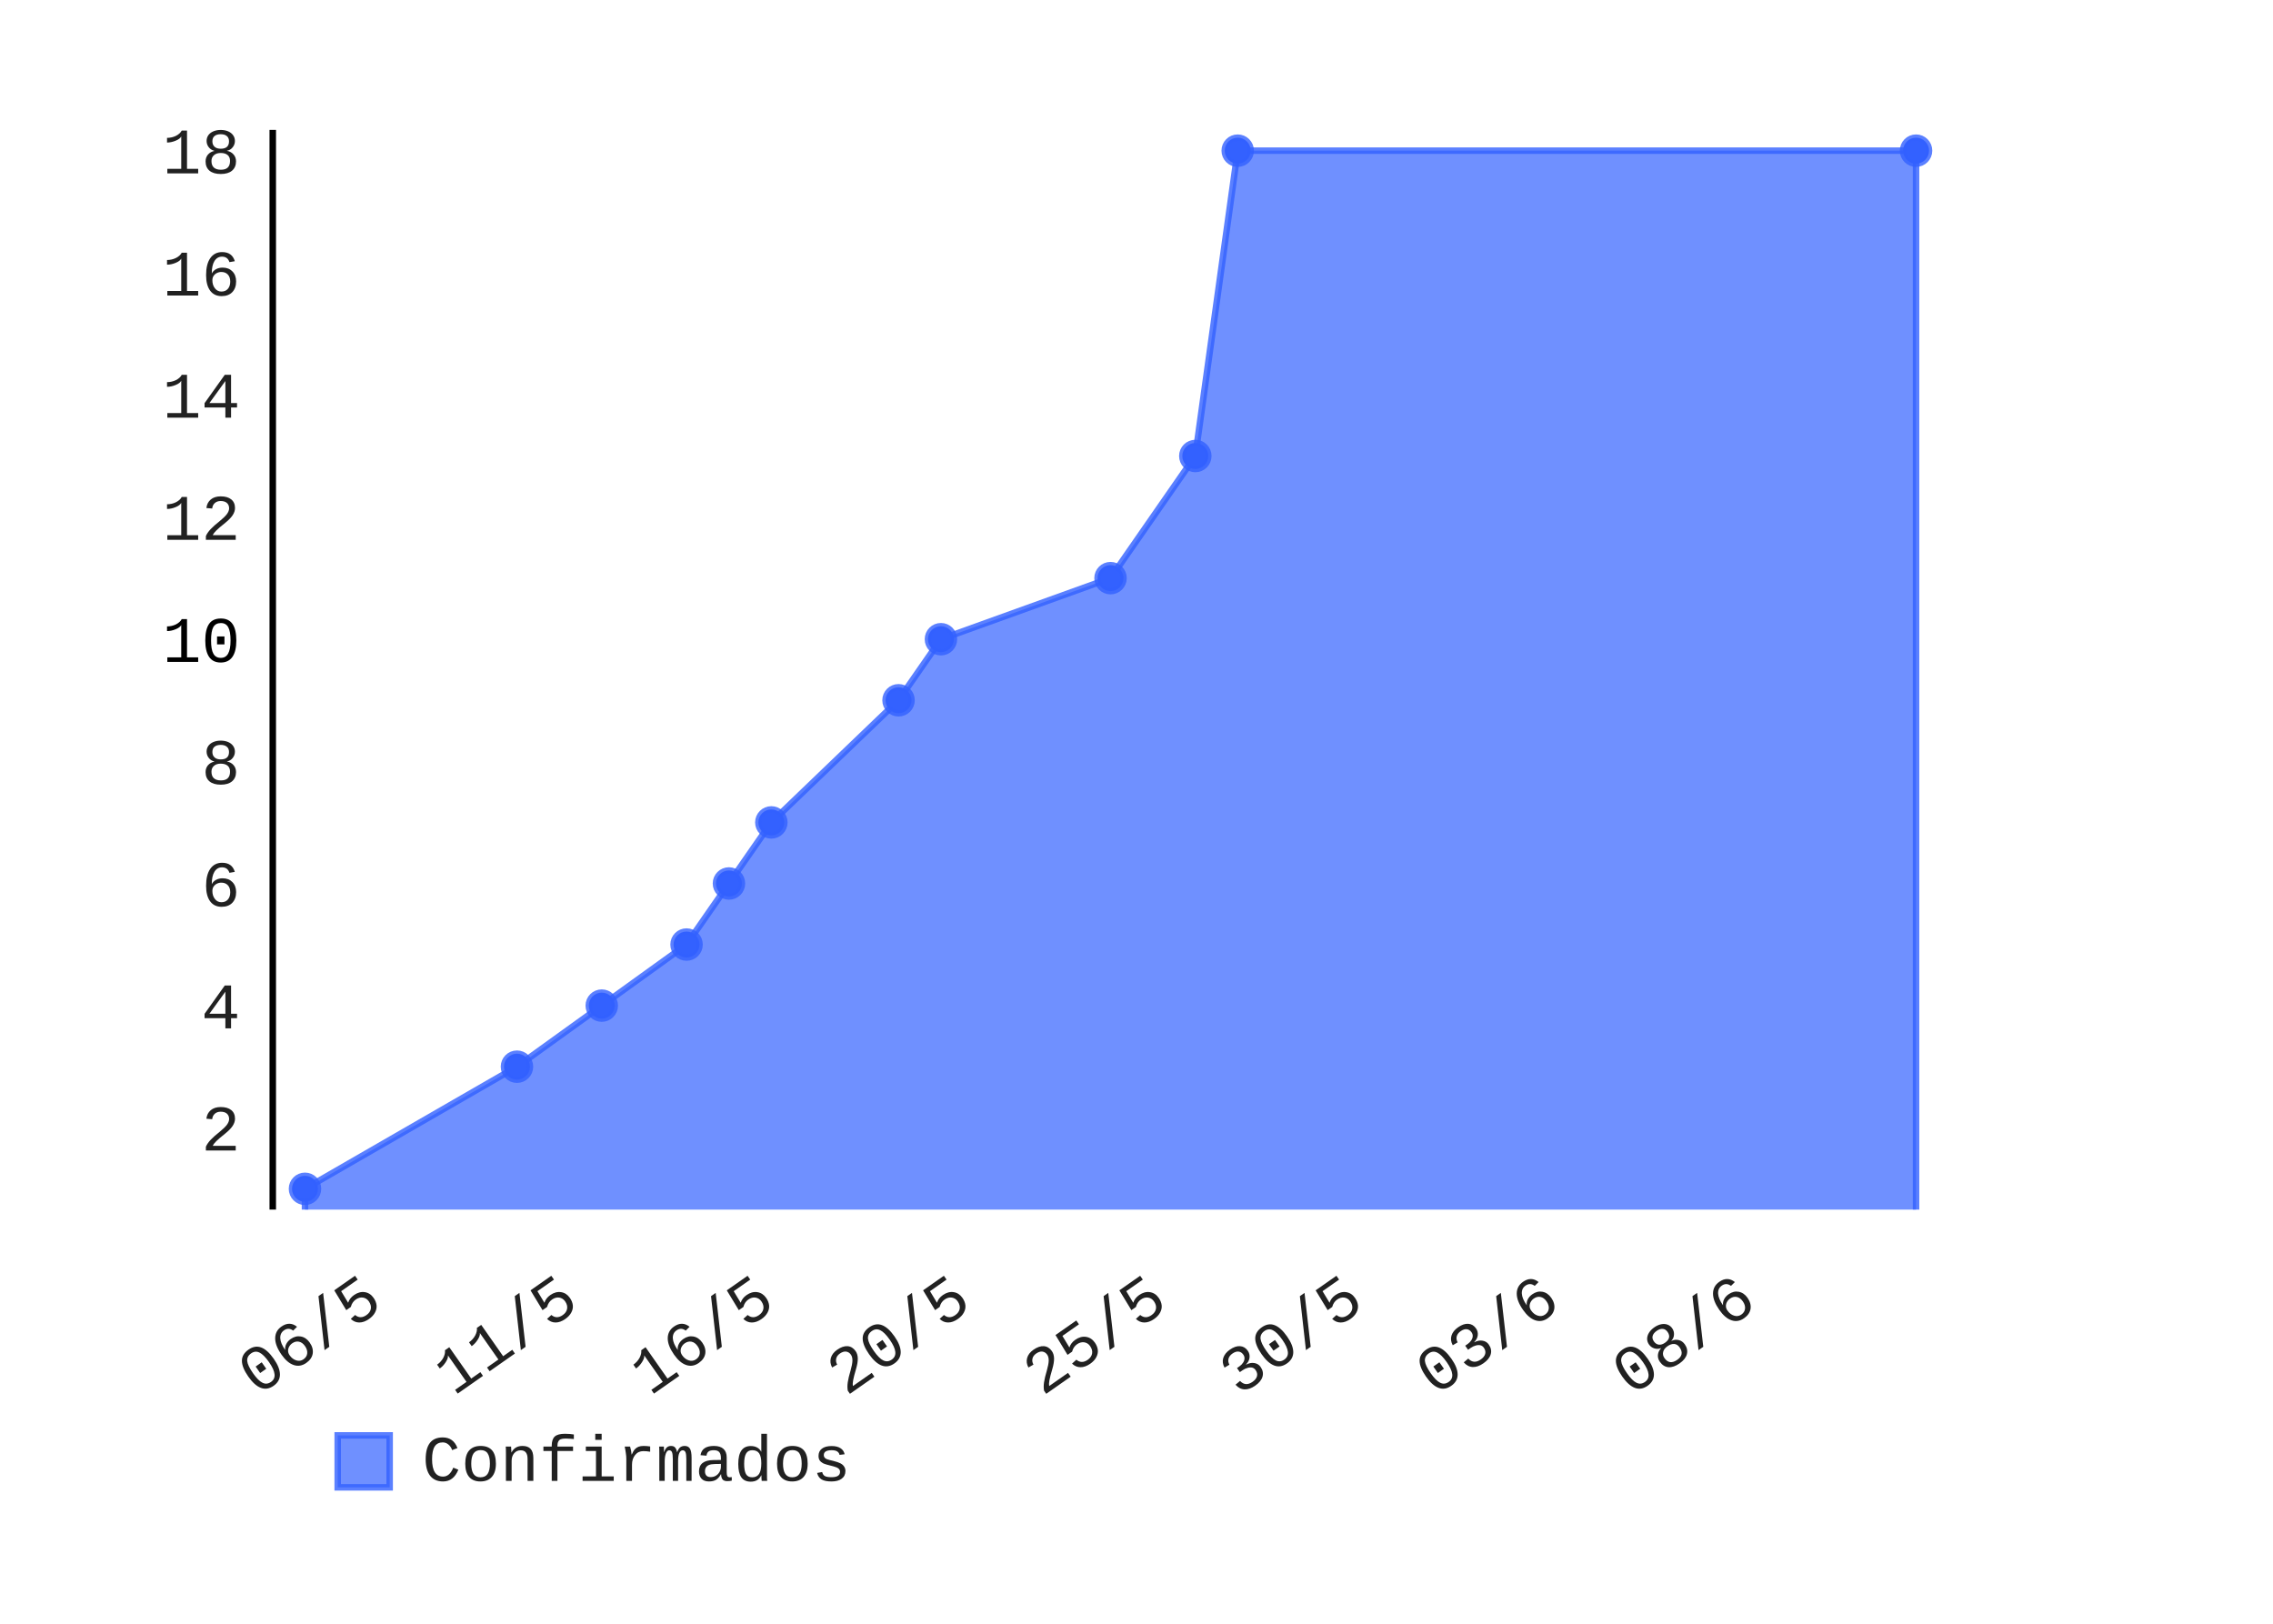
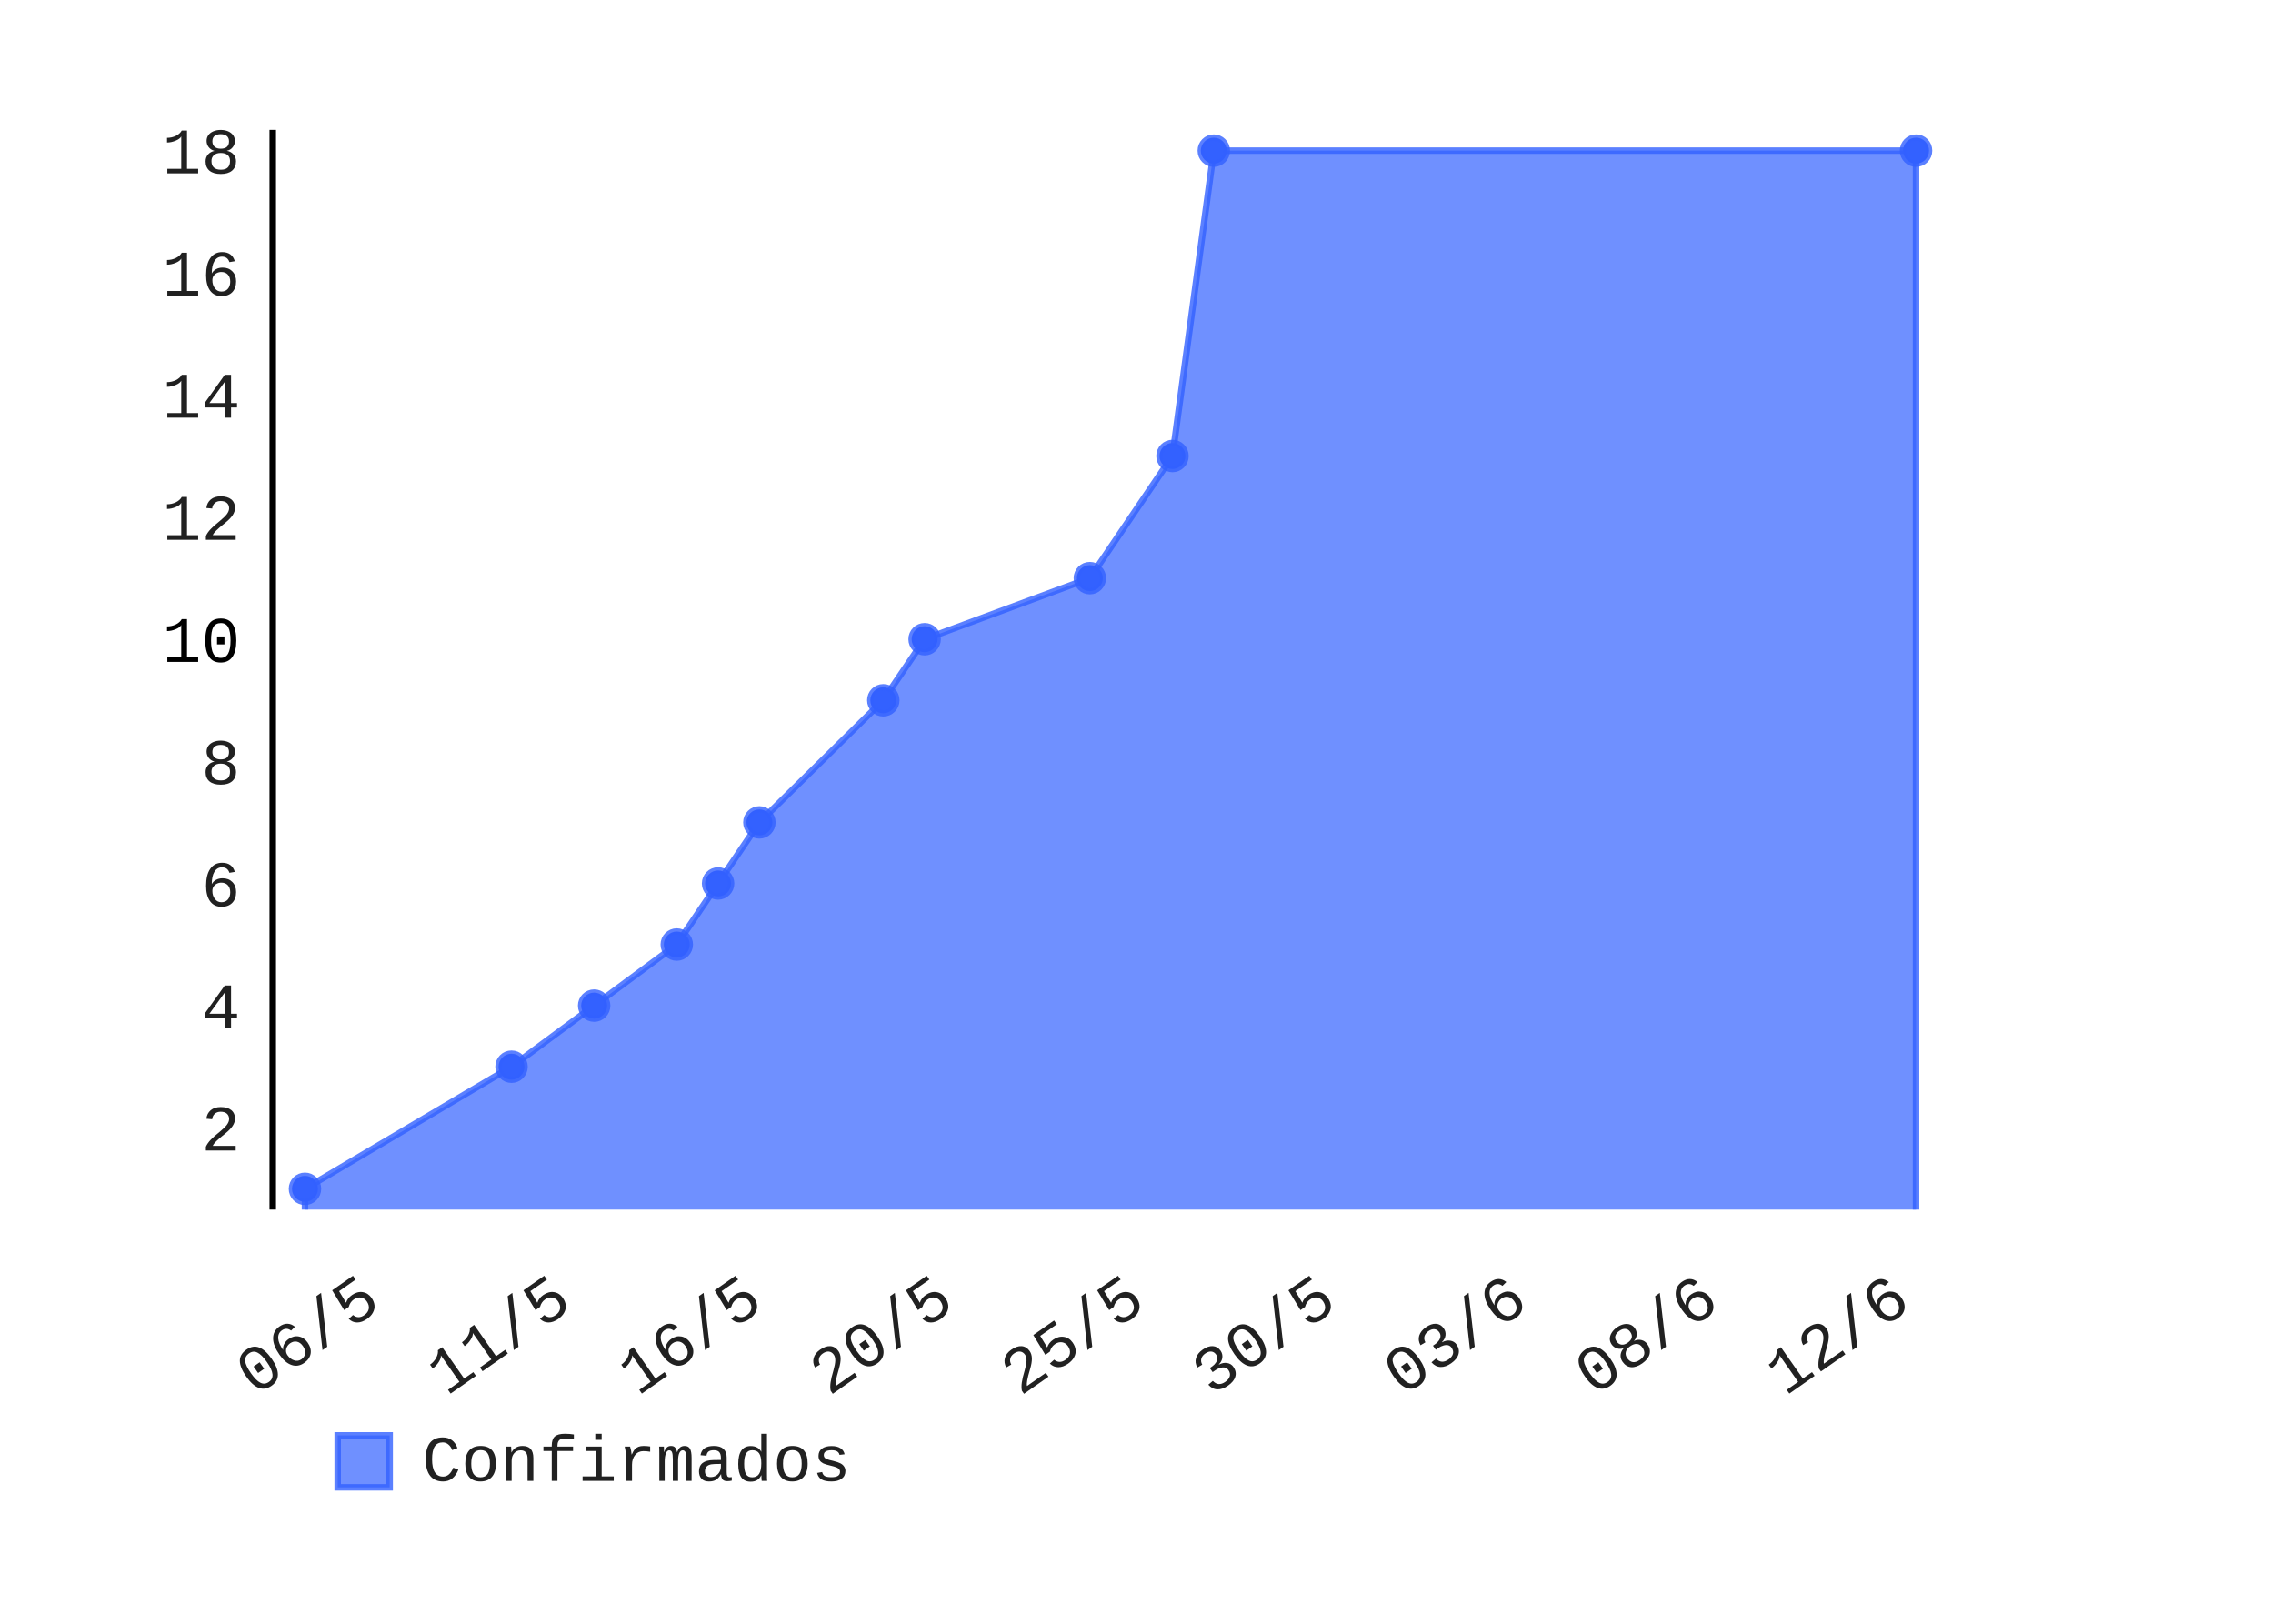
- <svg xmlns="http://www.w3.org/2000/svg" class="pygal-chart" height="250" id="chart-f15d2f9a-97e8-4ada-a4b5-1cd9cc0f4705" viewBox="0 0 350 250" width="350">
+ <svg xmlns="http://www.w3.org/2000/svg" class="pygal-chart" height="250" id="chart-104e9513-392e-4078-ae36-9dbf958391a4" viewBox="0 0 350 250" width="350">
  <defs>
-     <style type="text/css">#chart-f15d2f9a-97e8-4ada-a4b5-1cd9cc0f4705{-webkit-user-select:none;-webkit-font-smoothing:antialiased;font-family:Consolas,"Liberation Mono",Menlo,Courier,monospace}#chart-f15d2f9a-97e8-4ada-a4b5-1cd9cc0f4705 .title{font-family:Consolas,"Liberation Mono",Menlo,Courier,monospace;font-size:8px}#chart-f15d2f9a-97e8-4ada-a4b5-1cd9cc0f4705 .legends .legend text{font-family:Consolas,"Liberation Mono",Menlo,Courier,monospace;font-size:10px}#chart-f15d2f9a-97e8-4ada-a4b5-1cd9cc0f4705 .axis text{font-family:Consolas,"Liberation Mono",Menlo,Courier,monospace;font-size:10px}#chart-f15d2f9a-97e8-4ada-a4b5-1cd9cc0f4705 .axis text.major{font-family:Consolas,"Liberation Mono",Menlo,Courier,monospace;font-size:10px}#chart-f15d2f9a-97e8-4ada-a4b5-1cd9cc0f4705 .text-overlay text.value{font-family:Consolas,"Liberation Mono",Menlo,Courier,monospace;font-size:16px}#chart-f15d2f9a-97e8-4ada-a4b5-1cd9cc0f4705 .text-overlay text.label{font-family:Consolas,"Liberation Mono",Menlo,Courier,monospace;font-size:10px}#chart-f15d2f9a-97e8-4ada-a4b5-1cd9cc0f4705 .tooltip{font-family:Consolas,"Liberation Mono",Menlo,Courier,monospace;font-size:12px}#chart-f15d2f9a-97e8-4ada-a4b5-1cd9cc0f4705 text.no_data{font-family:Consolas,"Liberation Mono",Menlo,Courier,monospace;font-size:64px}
- #chart-f15d2f9a-97e8-4ada-a4b5-1cd9cc0f4705{background-color:transparent}#chart-f15d2f9a-97e8-4ada-a4b5-1cd9cc0f4705 path,#chart-f15d2f9a-97e8-4ada-a4b5-1cd9cc0f4705 line,#chart-f15d2f9a-97e8-4ada-a4b5-1cd9cc0f4705 rect,#chart-f15d2f9a-97e8-4ada-a4b5-1cd9cc0f4705 circle{-webkit-transition:150ms;-moz-transition:150ms;transition:150ms}#chart-f15d2f9a-97e8-4ada-a4b5-1cd9cc0f4705 .graph &gt; .background{fill:transparent}#chart-f15d2f9a-97e8-4ada-a4b5-1cd9cc0f4705 .plot &gt; .background{fill:rgba(255,255,255,1)}#chart-f15d2f9a-97e8-4ada-a4b5-1cd9cc0f4705 .graph{fill:rgba(0,0,0,.87)}#chart-f15d2f9a-97e8-4ada-a4b5-1cd9cc0f4705 text.no_data{fill:rgba(0,0,0,1)}#chart-f15d2f9a-97e8-4ada-a4b5-1cd9cc0f4705 .title{fill:rgba(0,0,0,1)}#chart-f15d2f9a-97e8-4ada-a4b5-1cd9cc0f4705 .legends .legend text{fill:rgba(0,0,0,.87)}#chart-f15d2f9a-97e8-4ada-a4b5-1cd9cc0f4705 .legends .legend:hover text{fill:rgba(0,0,0,1)}#chart-f15d2f9a-97e8-4ada-a4b5-1cd9cc0f4705 .axis .line{stroke:rgba(0,0,0,1)}#chart-f15d2f9a-97e8-4ada-a4b5-1cd9cc0f4705 .axis .guide.line{stroke:rgba(0,0,0,.54)}#chart-f15d2f9a-97e8-4ada-a4b5-1cd9cc0f4705 .axis .major.line{stroke:rgba(0,0,0,.87)}#chart-f15d2f9a-97e8-4ada-a4b5-1cd9cc0f4705 .axis text.major{fill:rgba(0,0,0,1)}#chart-f15d2f9a-97e8-4ada-a4b5-1cd9cc0f4705 .axis.y .guides:hover .guide.line,#chart-f15d2f9a-97e8-4ada-a4b5-1cd9cc0f4705 .line-graph .axis.x .guides:hover .guide.line,#chart-f15d2f9a-97e8-4ada-a4b5-1cd9cc0f4705 .stackedline-graph .axis.x .guides:hover .guide.line,#chart-f15d2f9a-97e8-4ada-a4b5-1cd9cc0f4705 .xy-graph .axis.x .guides:hover .guide.line{stroke:rgba(0,0,0,1)}#chart-f15d2f9a-97e8-4ada-a4b5-1cd9cc0f4705 .axis .guides:hover text{fill:rgba(0,0,0,1)}#chart-f15d2f9a-97e8-4ada-a4b5-1cd9cc0f4705 .reactive{fill-opacity:.7;stroke-opacity:.8}#chart-f15d2f9a-97e8-4ada-a4b5-1cd9cc0f4705 .ci{stroke:rgba(0,0,0,.87)}#chart-f15d2f9a-97e8-4ada-a4b5-1cd9cc0f4705 .reactive.active,#chart-f15d2f9a-97e8-4ada-a4b5-1cd9cc0f4705 .active .reactive{fill-opacity:.8;stroke-opacity:.9;stroke-width:4}#chart-f15d2f9a-97e8-4ada-a4b5-1cd9cc0f4705 .ci .reactive.active{stroke-width:1.5}#chart-f15d2f9a-97e8-4ada-a4b5-1cd9cc0f4705 .series text{fill:rgba(0,0,0,1)}#chart-f15d2f9a-97e8-4ada-a4b5-1cd9cc0f4705 .tooltip rect{fill:rgba(255,255,255,1);stroke:rgba(0,0,0,1);-webkit-transition:opacity 150ms;-moz-transition:opacity 150ms;transition:opacity 150ms}#chart-f15d2f9a-97e8-4ada-a4b5-1cd9cc0f4705 .tooltip .label{fill:rgba(0,0,0,.87)}#chart-f15d2f9a-97e8-4ada-a4b5-1cd9cc0f4705 .tooltip .label{fill:rgba(0,0,0,.87)}#chart-f15d2f9a-97e8-4ada-a4b5-1cd9cc0f4705 .tooltip .legend{font-size:.8em;fill:rgba(0,0,0,.54)}#chart-f15d2f9a-97e8-4ada-a4b5-1cd9cc0f4705 .tooltip .x_label{font-size:.6em;fill:rgba(0,0,0,1)}#chart-f15d2f9a-97e8-4ada-a4b5-1cd9cc0f4705 .tooltip .xlink{font-size:.5em;text-decoration:underline}#chart-f15d2f9a-97e8-4ada-a4b5-1cd9cc0f4705 .tooltip .value{font-size:1.5em}#chart-f15d2f9a-97e8-4ada-a4b5-1cd9cc0f4705 .bound{font-size:.5em}#chart-f15d2f9a-97e8-4ada-a4b5-1cd9cc0f4705 .max-value{font-size:.75em;fill:rgba(0,0,0,.54)}#chart-f15d2f9a-97e8-4ada-a4b5-1cd9cc0f4705 .map-element{fill:rgba(255,255,255,1);stroke:rgba(0,0,0,.54) !important}#chart-f15d2f9a-97e8-4ada-a4b5-1cd9cc0f4705 .map-element .reactive{fill-opacity:inherit;stroke-opacity:inherit}#chart-f15d2f9a-97e8-4ada-a4b5-1cd9cc0f4705 .color-0,#chart-f15d2f9a-97e8-4ada-a4b5-1cd9cc0f4705 .color-0 a:visited{stroke:#3361FF;fill:#3361FF}#chart-f15d2f9a-97e8-4ada-a4b5-1cd9cc0f4705 .text-overlay .color-0 text{fill:black}
- #chart-f15d2f9a-97e8-4ada-a4b5-1cd9cc0f4705 text.no_data{text-anchor:middle}#chart-f15d2f9a-97e8-4ada-a4b5-1cd9cc0f4705 .guide.line{fill:none}#chart-f15d2f9a-97e8-4ada-a4b5-1cd9cc0f4705 .centered{text-anchor:middle}#chart-f15d2f9a-97e8-4ada-a4b5-1cd9cc0f4705 .title{text-anchor:middle}#chart-f15d2f9a-97e8-4ada-a4b5-1cd9cc0f4705 .legends .legend text{fill-opacity:1}#chart-f15d2f9a-97e8-4ada-a4b5-1cd9cc0f4705 .axis.x text{text-anchor:middle}#chart-f15d2f9a-97e8-4ada-a4b5-1cd9cc0f4705 .axis.x:not(.web) text[transform]{text-anchor:start}#chart-f15d2f9a-97e8-4ada-a4b5-1cd9cc0f4705 .axis.x:not(.web) text[transform].backwards{text-anchor:end}#chart-f15d2f9a-97e8-4ada-a4b5-1cd9cc0f4705 .axis.y text{text-anchor:end}#chart-f15d2f9a-97e8-4ada-a4b5-1cd9cc0f4705 .axis.y text[transform].backwards{text-anchor:start}#chart-f15d2f9a-97e8-4ada-a4b5-1cd9cc0f4705 .axis.y2 text{text-anchor:start}#chart-f15d2f9a-97e8-4ada-a4b5-1cd9cc0f4705 .axis.y2 text[transform].backwards{text-anchor:end}#chart-f15d2f9a-97e8-4ada-a4b5-1cd9cc0f4705 .axis .guide.line{stroke-dasharray:4,4}#chart-f15d2f9a-97e8-4ada-a4b5-1cd9cc0f4705 .axis .major.guide.line{stroke-dasharray:6,6}#chart-f15d2f9a-97e8-4ada-a4b5-1cd9cc0f4705 .horizontal .axis.y .guide.line,#chart-f15d2f9a-97e8-4ada-a4b5-1cd9cc0f4705 .horizontal .axis.y2 .guide.line,#chart-f15d2f9a-97e8-4ada-a4b5-1cd9cc0f4705 .vertical .axis.x .guide.line{opacity:0}#chart-f15d2f9a-97e8-4ada-a4b5-1cd9cc0f4705 .horizontal .axis.always_show .guide.line,#chart-f15d2f9a-97e8-4ada-a4b5-1cd9cc0f4705 .vertical .axis.always_show .guide.line{opacity:1 !important}#chart-f15d2f9a-97e8-4ada-a4b5-1cd9cc0f4705 .axis.y .guides:hover .guide.line,#chart-f15d2f9a-97e8-4ada-a4b5-1cd9cc0f4705 .axis.y2 .guides:hover .guide.line,#chart-f15d2f9a-97e8-4ada-a4b5-1cd9cc0f4705 .axis.x .guides:hover .guide.line{opacity:1}#chart-f15d2f9a-97e8-4ada-a4b5-1cd9cc0f4705 .axis .guides:hover text{opacity:1}#chart-f15d2f9a-97e8-4ada-a4b5-1cd9cc0f4705 .nofill{fill:none}#chart-f15d2f9a-97e8-4ada-a4b5-1cd9cc0f4705 .subtle-fill{fill-opacity:.2}#chart-f15d2f9a-97e8-4ada-a4b5-1cd9cc0f4705 .dot{stroke-width:1px;fill-opacity:1}#chart-f15d2f9a-97e8-4ada-a4b5-1cd9cc0f4705 .dot.active{stroke-width:5px}#chart-f15d2f9a-97e8-4ada-a4b5-1cd9cc0f4705 .dot.negative{fill:transparent}#chart-f15d2f9a-97e8-4ada-a4b5-1cd9cc0f4705 text,#chart-f15d2f9a-97e8-4ada-a4b5-1cd9cc0f4705 tspan{stroke:none !important}#chart-f15d2f9a-97e8-4ada-a4b5-1cd9cc0f4705 .series text.active{opacity:1}#chart-f15d2f9a-97e8-4ada-a4b5-1cd9cc0f4705 .tooltip rect{fill-opacity:.95;stroke-width:.5}#chart-f15d2f9a-97e8-4ada-a4b5-1cd9cc0f4705 .tooltip text{fill-opacity:1}#chart-f15d2f9a-97e8-4ada-a4b5-1cd9cc0f4705 .showable{visibility:hidden}#chart-f15d2f9a-97e8-4ada-a4b5-1cd9cc0f4705 .showable.shown{visibility:visible}#chart-f15d2f9a-97e8-4ada-a4b5-1cd9cc0f4705 .gauge-background{fill:rgba(229,229,229,1);stroke:none}#chart-f15d2f9a-97e8-4ada-a4b5-1cd9cc0f4705 .bg-lines{stroke:transparent;stroke-width:2px}</style>
+     <style type="text/css">#chart-104e9513-392e-4078-ae36-9dbf958391a4{-webkit-user-select:none;-webkit-font-smoothing:antialiased;font-family:Consolas,"Liberation Mono",Menlo,Courier,monospace}#chart-104e9513-392e-4078-ae36-9dbf958391a4 .title{font-family:Consolas,"Liberation Mono",Menlo,Courier,monospace;font-size:8px}#chart-104e9513-392e-4078-ae36-9dbf958391a4 .legends .legend text{font-family:Consolas,"Liberation Mono",Menlo,Courier,monospace;font-size:10px}#chart-104e9513-392e-4078-ae36-9dbf958391a4 .axis text{font-family:Consolas,"Liberation Mono",Menlo,Courier,monospace;font-size:10px}#chart-104e9513-392e-4078-ae36-9dbf958391a4 .axis text.major{font-family:Consolas,"Liberation Mono",Menlo,Courier,monospace;font-size:10px}#chart-104e9513-392e-4078-ae36-9dbf958391a4 .text-overlay text.value{font-family:Consolas,"Liberation Mono",Menlo,Courier,monospace;font-size:16px}#chart-104e9513-392e-4078-ae36-9dbf958391a4 .text-overlay text.label{font-family:Consolas,"Liberation Mono",Menlo,Courier,monospace;font-size:10px}#chart-104e9513-392e-4078-ae36-9dbf958391a4 .tooltip{font-family:Consolas,"Liberation Mono",Menlo,Courier,monospace;font-size:12px}#chart-104e9513-392e-4078-ae36-9dbf958391a4 text.no_data{font-family:Consolas,"Liberation Mono",Menlo,Courier,monospace;font-size:64px}
+ #chart-104e9513-392e-4078-ae36-9dbf958391a4{background-color:transparent}#chart-104e9513-392e-4078-ae36-9dbf958391a4 path,#chart-104e9513-392e-4078-ae36-9dbf958391a4 line,#chart-104e9513-392e-4078-ae36-9dbf958391a4 rect,#chart-104e9513-392e-4078-ae36-9dbf958391a4 circle{-webkit-transition:150ms;-moz-transition:150ms;transition:150ms}#chart-104e9513-392e-4078-ae36-9dbf958391a4 .graph &gt; .background{fill:transparent}#chart-104e9513-392e-4078-ae36-9dbf958391a4 .plot &gt; .background{fill:rgba(255,255,255,1)}#chart-104e9513-392e-4078-ae36-9dbf958391a4 .graph{fill:rgba(0,0,0,.87)}#chart-104e9513-392e-4078-ae36-9dbf958391a4 text.no_data{fill:rgba(0,0,0,1)}#chart-104e9513-392e-4078-ae36-9dbf958391a4 .title{fill:rgba(0,0,0,1)}#chart-104e9513-392e-4078-ae36-9dbf958391a4 .legends .legend text{fill:rgba(0,0,0,.87)}#chart-104e9513-392e-4078-ae36-9dbf958391a4 .legends .legend:hover text{fill:rgba(0,0,0,1)}#chart-104e9513-392e-4078-ae36-9dbf958391a4 .axis .line{stroke:rgba(0,0,0,1)}#chart-104e9513-392e-4078-ae36-9dbf958391a4 .axis .guide.line{stroke:rgba(0,0,0,.54)}#chart-104e9513-392e-4078-ae36-9dbf958391a4 .axis .major.line{stroke:rgba(0,0,0,.87)}#chart-104e9513-392e-4078-ae36-9dbf958391a4 .axis text.major{fill:rgba(0,0,0,1)}#chart-104e9513-392e-4078-ae36-9dbf958391a4 .axis.y .guides:hover .guide.line,#chart-104e9513-392e-4078-ae36-9dbf958391a4 .line-graph .axis.x .guides:hover .guide.line,#chart-104e9513-392e-4078-ae36-9dbf958391a4 .stackedline-graph .axis.x .guides:hover .guide.line,#chart-104e9513-392e-4078-ae36-9dbf958391a4 .xy-graph .axis.x .guides:hover .guide.line{stroke:rgba(0,0,0,1)}#chart-104e9513-392e-4078-ae36-9dbf958391a4 .axis .guides:hover text{fill:rgba(0,0,0,1)}#chart-104e9513-392e-4078-ae36-9dbf958391a4 .reactive{fill-opacity:.7;stroke-opacity:.8}#chart-104e9513-392e-4078-ae36-9dbf958391a4 .ci{stroke:rgba(0,0,0,.87)}#chart-104e9513-392e-4078-ae36-9dbf958391a4 .reactive.active,#chart-104e9513-392e-4078-ae36-9dbf958391a4 .active .reactive{fill-opacity:.8;stroke-opacity:.9;stroke-width:4}#chart-104e9513-392e-4078-ae36-9dbf958391a4 .ci .reactive.active{stroke-width:1.5}#chart-104e9513-392e-4078-ae36-9dbf958391a4 .series text{fill:rgba(0,0,0,1)}#chart-104e9513-392e-4078-ae36-9dbf958391a4 .tooltip rect{fill:rgba(255,255,255,1);stroke:rgba(0,0,0,1);-webkit-transition:opacity 150ms;-moz-transition:opacity 150ms;transition:opacity 150ms}#chart-104e9513-392e-4078-ae36-9dbf958391a4 .tooltip .label{fill:rgba(0,0,0,.87)}#chart-104e9513-392e-4078-ae36-9dbf958391a4 .tooltip .label{fill:rgba(0,0,0,.87)}#chart-104e9513-392e-4078-ae36-9dbf958391a4 .tooltip .legend{font-size:.8em;fill:rgba(0,0,0,.54)}#chart-104e9513-392e-4078-ae36-9dbf958391a4 .tooltip .x_label{font-size:.6em;fill:rgba(0,0,0,1)}#chart-104e9513-392e-4078-ae36-9dbf958391a4 .tooltip .xlink{font-size:.5em;text-decoration:underline}#chart-104e9513-392e-4078-ae36-9dbf958391a4 .tooltip .value{font-size:1.5em}#chart-104e9513-392e-4078-ae36-9dbf958391a4 .bound{font-size:.5em}#chart-104e9513-392e-4078-ae36-9dbf958391a4 .max-value{font-size:.75em;fill:rgba(0,0,0,.54)}#chart-104e9513-392e-4078-ae36-9dbf958391a4 .map-element{fill:rgba(255,255,255,1);stroke:rgba(0,0,0,.54) !important}#chart-104e9513-392e-4078-ae36-9dbf958391a4 .map-element .reactive{fill-opacity:inherit;stroke-opacity:inherit}#chart-104e9513-392e-4078-ae36-9dbf958391a4 .color-0,#chart-104e9513-392e-4078-ae36-9dbf958391a4 .color-0 a:visited{stroke:#3361FF;fill:#3361FF}#chart-104e9513-392e-4078-ae36-9dbf958391a4 .text-overlay .color-0 text{fill:black}
+ #chart-104e9513-392e-4078-ae36-9dbf958391a4 text.no_data{text-anchor:middle}#chart-104e9513-392e-4078-ae36-9dbf958391a4 .guide.line{fill:none}#chart-104e9513-392e-4078-ae36-9dbf958391a4 .centered{text-anchor:middle}#chart-104e9513-392e-4078-ae36-9dbf958391a4 .title{text-anchor:middle}#chart-104e9513-392e-4078-ae36-9dbf958391a4 .legends .legend text{fill-opacity:1}#chart-104e9513-392e-4078-ae36-9dbf958391a4 .axis.x text{text-anchor:middle}#chart-104e9513-392e-4078-ae36-9dbf958391a4 .axis.x:not(.web) text[transform]{text-anchor:start}#chart-104e9513-392e-4078-ae36-9dbf958391a4 .axis.x:not(.web) text[transform].backwards{text-anchor:end}#chart-104e9513-392e-4078-ae36-9dbf958391a4 .axis.y text{text-anchor:end}#chart-104e9513-392e-4078-ae36-9dbf958391a4 .axis.y text[transform].backwards{text-anchor:start}#chart-104e9513-392e-4078-ae36-9dbf958391a4 .axis.y2 text{text-anchor:start}#chart-104e9513-392e-4078-ae36-9dbf958391a4 .axis.y2 text[transform].backwards{text-anchor:end}#chart-104e9513-392e-4078-ae36-9dbf958391a4 .axis .guide.line{stroke-dasharray:4,4}#chart-104e9513-392e-4078-ae36-9dbf958391a4 .axis .major.guide.line{stroke-dasharray:6,6}#chart-104e9513-392e-4078-ae36-9dbf958391a4 .horizontal .axis.y .guide.line,#chart-104e9513-392e-4078-ae36-9dbf958391a4 .horizontal .axis.y2 .guide.line,#chart-104e9513-392e-4078-ae36-9dbf958391a4 .vertical .axis.x .guide.line{opacity:0}#chart-104e9513-392e-4078-ae36-9dbf958391a4 .horizontal .axis.always_show .guide.line,#chart-104e9513-392e-4078-ae36-9dbf958391a4 .vertical .axis.always_show .guide.line{opacity:1 !important}#chart-104e9513-392e-4078-ae36-9dbf958391a4 .axis.y .guides:hover .guide.line,#chart-104e9513-392e-4078-ae36-9dbf958391a4 .axis.y2 .guides:hover .guide.line,#chart-104e9513-392e-4078-ae36-9dbf958391a4 .axis.x .guides:hover .guide.line{opacity:1}#chart-104e9513-392e-4078-ae36-9dbf958391a4 .axis .guides:hover text{opacity:1}#chart-104e9513-392e-4078-ae36-9dbf958391a4 .nofill{fill:none}#chart-104e9513-392e-4078-ae36-9dbf958391a4 .subtle-fill{fill-opacity:.2}#chart-104e9513-392e-4078-ae36-9dbf958391a4 .dot{stroke-width:1px;fill-opacity:1}#chart-104e9513-392e-4078-ae36-9dbf958391a4 .dot.active{stroke-width:5px}#chart-104e9513-392e-4078-ae36-9dbf958391a4 .dot.negative{fill:transparent}#chart-104e9513-392e-4078-ae36-9dbf958391a4 text,#chart-104e9513-392e-4078-ae36-9dbf958391a4 tspan{stroke:none !important}#chart-104e9513-392e-4078-ae36-9dbf958391a4 .series text.active{opacity:1}#chart-104e9513-392e-4078-ae36-9dbf958391a4 .tooltip rect{fill-opacity:.95;stroke-width:.5}#chart-104e9513-392e-4078-ae36-9dbf958391a4 .tooltip text{fill-opacity:1}#chart-104e9513-392e-4078-ae36-9dbf958391a4 .showable{visibility:hidden}#chart-104e9513-392e-4078-ae36-9dbf958391a4 .showable.shown{visibility:visible}#chart-104e9513-392e-4078-ae36-9dbf958391a4 .gauge-background{fill:rgba(229,229,229,1);stroke:none}#chart-104e9513-392e-4078-ae36-9dbf958391a4 .bg-lines{stroke:transparent;stroke-width:2px}</style>
  </defs>
  <g class="graph datetimeline-graph vertical">
    <rect class="background" height="250" width="350" x="0" y="0" />
    <g class="plot" transform="translate(42, 20)">
      <rect class="background" height="166.234" width="258.0" x="0" y="0" />
      <g class="axis y">
        <g class="guides">
          <text class="" x="-5" y="157.135">2</text>
        </g>
        <g class="guides">
          <text class="" x="-5" y="138.33">4</text>
        </g>
        <g class="guides">
          <text class="" x="-5" y="119.525">6</text>
        </g>
        <g class="guides">
          <text class="" x="-5" y="100.721">8</text>
        </g>
        <g class="guides">
          <text class="major" x="-5" y="81.916">10</text>
        </g>
        <g class="guides">
          <text class="" x="-5" y="63.111">12</text>
        </g>
        <g class="guides">
          <text class="" x="-5" y="44.306">14</text>
        </g>
        <g class="guides">
          <text class="" x="-5" y="25.502">16</text>
        </g>
        <g class="guides">
          <text class="" x="-5" y="6.697">18</text>
        </g>
      </g>
      <g class="axis x">
        <path class="line" d="M0 0 v166.234" />
        <g class="guides">
-           <path class="guide line" d="M17.293 0 v166.234" />
-           <text class="backwards" transform="rotate(325 17.29285 181.2342)" x="17.293" y="181.234">06/5</text>
+           <path class="guide line" d="M16.977 0 v166.234" />
+           <text class="backwards" transform="rotate(325 16.97666 181.2342)" x="16.977" y="181.234">06/5</text>
        </g>
        <g class="guides">
-           <path class="guide line" d="M47.517 0 v166.234" />
-           <text class="backwards" transform="rotate(325 47.51664 181.2342)" x="47.517" y="181.234">11/5</text>
+           <path class="guide line" d="M46.425 0 v166.234" />
+           <text class="backwards" transform="rotate(325 46.42549 181.2342)" x="46.425" y="181.234">11/5</text>
        </g>
        <g class="guides">
-           <path class="guide line" d="M77.74 0 v166.234" />
-           <text class="backwards" transform="rotate(325 77.74044 181.2342)" x="77.74" y="181.234">16/5</text>
+           <path class="guide line" d="M75.874 0 v166.234" />
+           <text class="backwards" transform="rotate(325 75.87431 181.2342)" x="75.874" y="181.234">16/5</text>
        </g>
        <g class="guides">
-           <path class="guide line" d="M107.964 0 v166.234" />
-           <text class="backwards" transform="rotate(325 107.9642 181.2342)" x="107.964" y="181.234">20/5</text>
+           <path class="guide line" d="M105.323 0 v166.234" />
+           <text class="backwards" transform="rotate(325 105.3231 181.2342)" x="105.323" y="181.234">20/5</text>
        </g>
        <g class="guides">
-           <path class="guide line" d="M138.188 0 v166.234" />
-           <text class="backwards" transform="rotate(325 138.188 181.2342)" x="138.188" y="181.234">25/5</text>
+           <path class="guide line" d="M134.772 0 v166.234" />
+           <text class="backwards" transform="rotate(325 134.772 181.2342)" x="134.772" y="181.234">25/5</text>
        </g>
        <g class="guides">
-           <path class="guide line" d="M168.412 0 v166.234" />
-           <text class="backwards" transform="rotate(325 168.4118 181.2342)" x="168.412" y="181.234">30/5</text>
+           <path class="guide line" d="M164.221 0 v166.234" />
+           <text class="backwards" transform="rotate(325 164.2208 181.2342)" x="164.221" y="181.234">30/5</text>
        </g>
        <g class="guides">
-           <path class="guide line" d="M198.636 0 v166.234" />
-           <text class="backwards" transform="rotate(325 198.6356 181.2342)" x="198.636" y="181.234">03/6</text>
+           <path class="guide line" d="M193.67 0 v166.234" />
+           <text class="backwards" transform="rotate(325 193.6696 181.2342)" x="193.67" y="181.234">03/6</text>
        </g>
        <g class="guides">
-           <path class="guide line" d="M228.859 0 v166.234" />
-           <text class="backwards" transform="rotate(325 228.8594 181.2342)" x="228.859" y="181.234">08/6</text>
+           <path class="guide line" d="M223.118 0 v166.234" />
+           <text class="backwards" transform="rotate(325 223.1185 181.2342)" x="223.118" y="181.234">08/6</text>
+         </g>
+         <g class="guides">
+           <path class="guide line" d="M252.567 0 v166.234" />
+           <text class="backwards" transform="rotate(325 252.5673 181.2342)" x="252.567" y="181.234">12/6</text>
        </g>
      </g>
      <g class="series serie-0 color-0">
-         <path class="line reactive" d="M4.962 166.234 L4.962 163.037 37.603 144.233 50.66 134.83 63.717 125.428 70.245 116.025 76.773 106.623 96.358 87.818 102.887 78.416 129 69.014 142.057 50.209 148.585 3.197 253.038 3.197 253.038 166.234" />
+         <path class="line reactive" d="M4.962 166.234 L4.962 163.037 36.766 144.233 49.488 134.83 62.21 125.428 68.571 116.025 74.932 106.623 94.015 87.818 100.376 78.416 125.82 69.014 138.541 50.209 144.902 3.197 253.038 3.197 253.038 166.234" />
      </g>
    </g>
    <g class="titles" />
    <g class="plot overlay" transform="translate(42, 20)">
      <g class="series serie-0 color-0">
        <g class="dots">
          <circle class="dot reactive tooltip-trigger" cx="4.962" cy="163.037" r="2" />
        </g>
        <g class="dots">
-           <circle class="dot reactive tooltip-trigger" cx="37.603" cy="144.233" r="2" />
+           <circle class="dot reactive tooltip-trigger" cx="36.766" cy="144.233" r="2" />
        </g>
        <g class="dots">
-           <circle class="dot reactive tooltip-trigger" cx="50.66" cy="134.83" r="2" />
+           <circle class="dot reactive tooltip-trigger" cx="49.488" cy="134.83" r="2" />
        </g>
        <g class="dots">
-           <circle class="dot reactive tooltip-trigger" cx="63.717" cy="125.428" r="2" />
+           <circle class="dot reactive tooltip-trigger" cx="62.21" cy="125.428" r="2" />
        </g>
        <g class="dots">
-           <circle class="dot reactive tooltip-trigger" cx="70.245" cy="116.025" r="2" />
+           <circle class="dot reactive tooltip-trigger" cx="68.571" cy="116.025" r="2" />
        </g>
        <g class="dots">
-           <circle class="dot reactive tooltip-trigger" cx="76.773" cy="106.623" r="2" />
+           <circle class="dot reactive tooltip-trigger" cx="74.932" cy="106.623" r="2" />
        </g>
        <g class="dots">
-           <circle class="dot reactive tooltip-trigger" cx="96.358" cy="87.818" r="2" />
+           <circle class="dot reactive tooltip-trigger" cx="94.015" cy="87.818" r="2" />
        </g>
        <g class="dots">
-           <circle class="dot reactive tooltip-trigger" cx="102.887" cy="78.416" r="2" />
+           <circle class="dot reactive tooltip-trigger" cx="100.376" cy="78.416" r="2" />
        </g>
        <g class="dots">
-           <circle class="dot reactive tooltip-trigger" cx="129.0" cy="69.014" r="2" />
+           <circle class="dot reactive tooltip-trigger" cx="125.82" cy="69.014" r="2" />
        </g>
        <g class="dots">
-           <circle class="dot reactive tooltip-trigger" cx="142.057" cy="50.209" r="2" />
+           <circle class="dot reactive tooltip-trigger" cx="138.541" cy="50.209" r="2" />
        </g>
        <g class="dots">
-           <circle class="dot reactive tooltip-trigger" cx="148.585" cy="3.197" r="2" />
+           <circle class="dot reactive tooltip-trigger" cx="144.902" cy="3.197" r="2" />
        </g>
        <g class="dots">
          <circle class="dot reactive tooltip-trigger" cx="253.038" cy="3.197" r="2" />
        </g>
      </g>
    </g>
    <g class="plot text-overlay" transform="translate(42, 20)">
      <g class="series serie-0 color-0" />
    </g>
    <g class="plot tooltip-overlay" transform="translate(42, 20)">
      <g class="tooltip" style="opacity: 0" transform="translate(0 0)">
        <rect class="tooltip-box" height="0" rx="10" ry="10" width="0" />
        <g class="text" />
      </g>
    </g>
    <g class="legends" transform="translate(52, 220)">
      <g class="legend reactive activate-serie" id="activate-serie-0">
        <rect class="color-0 reactive" height="8" width="8" x="0.0" y="1.0" />
        <text x="13.0" y="8.0">Confirmados</text>
      </g>
    </g>
  </g>
</svg>
